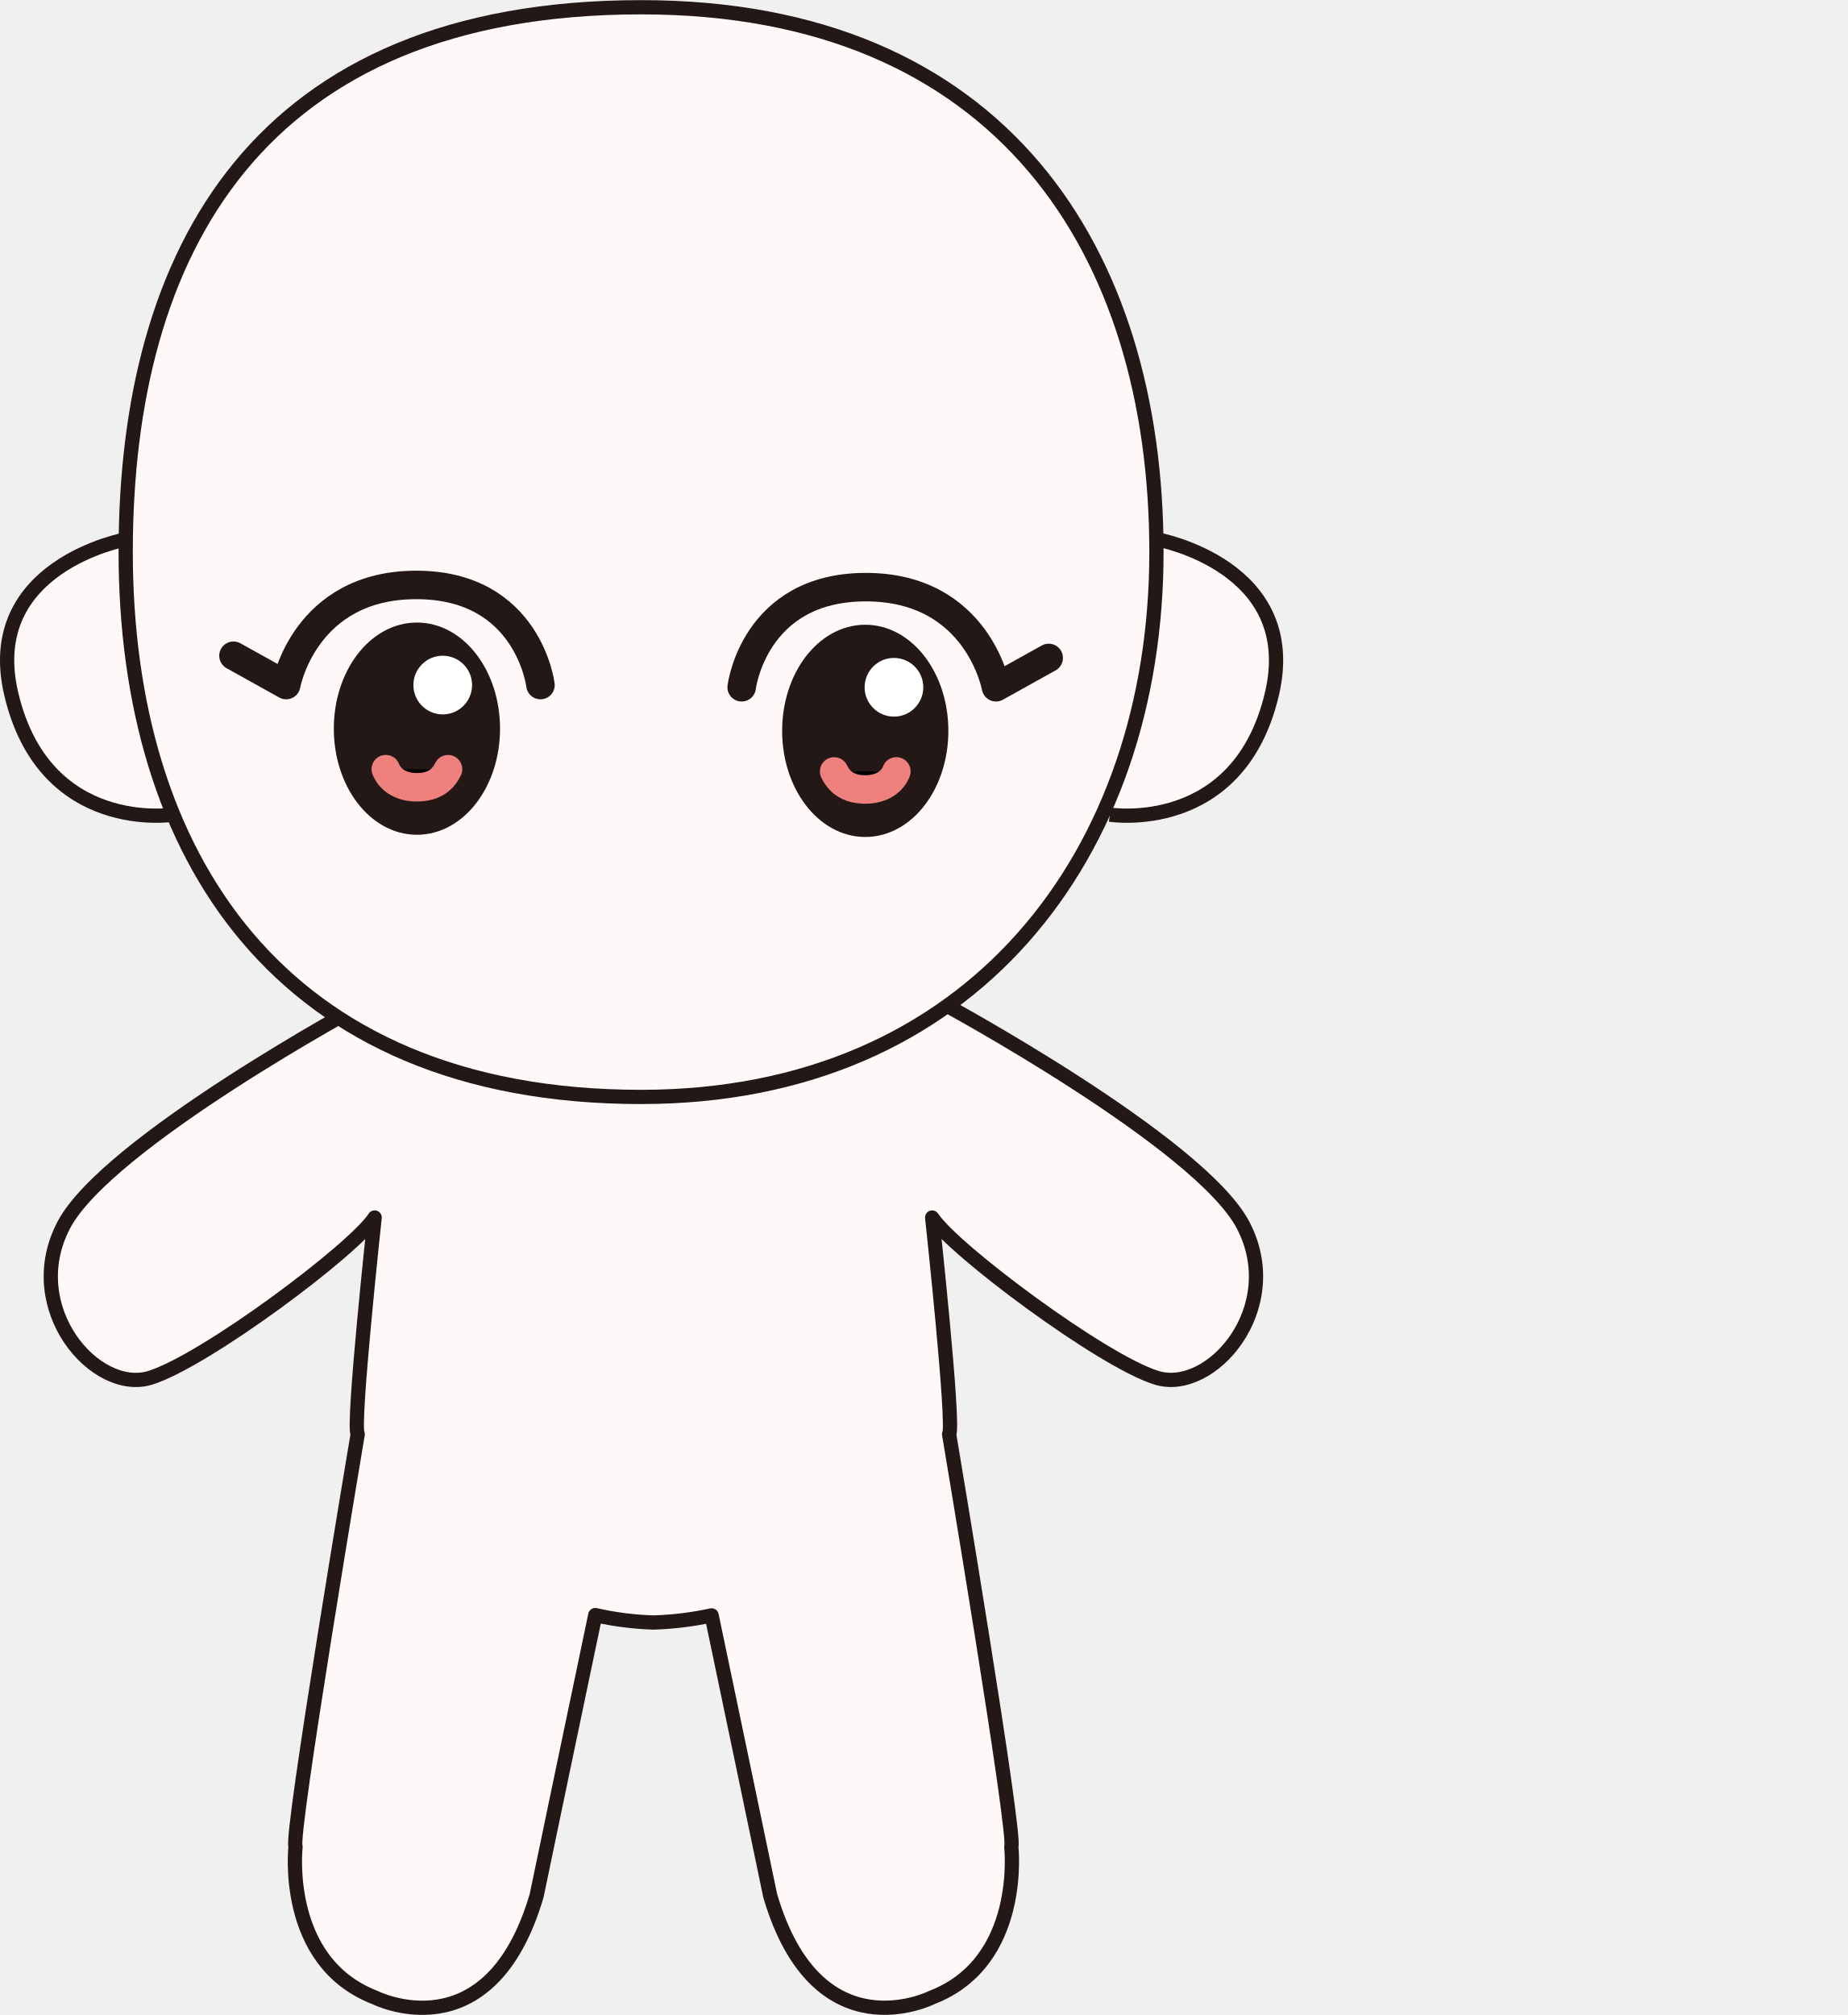
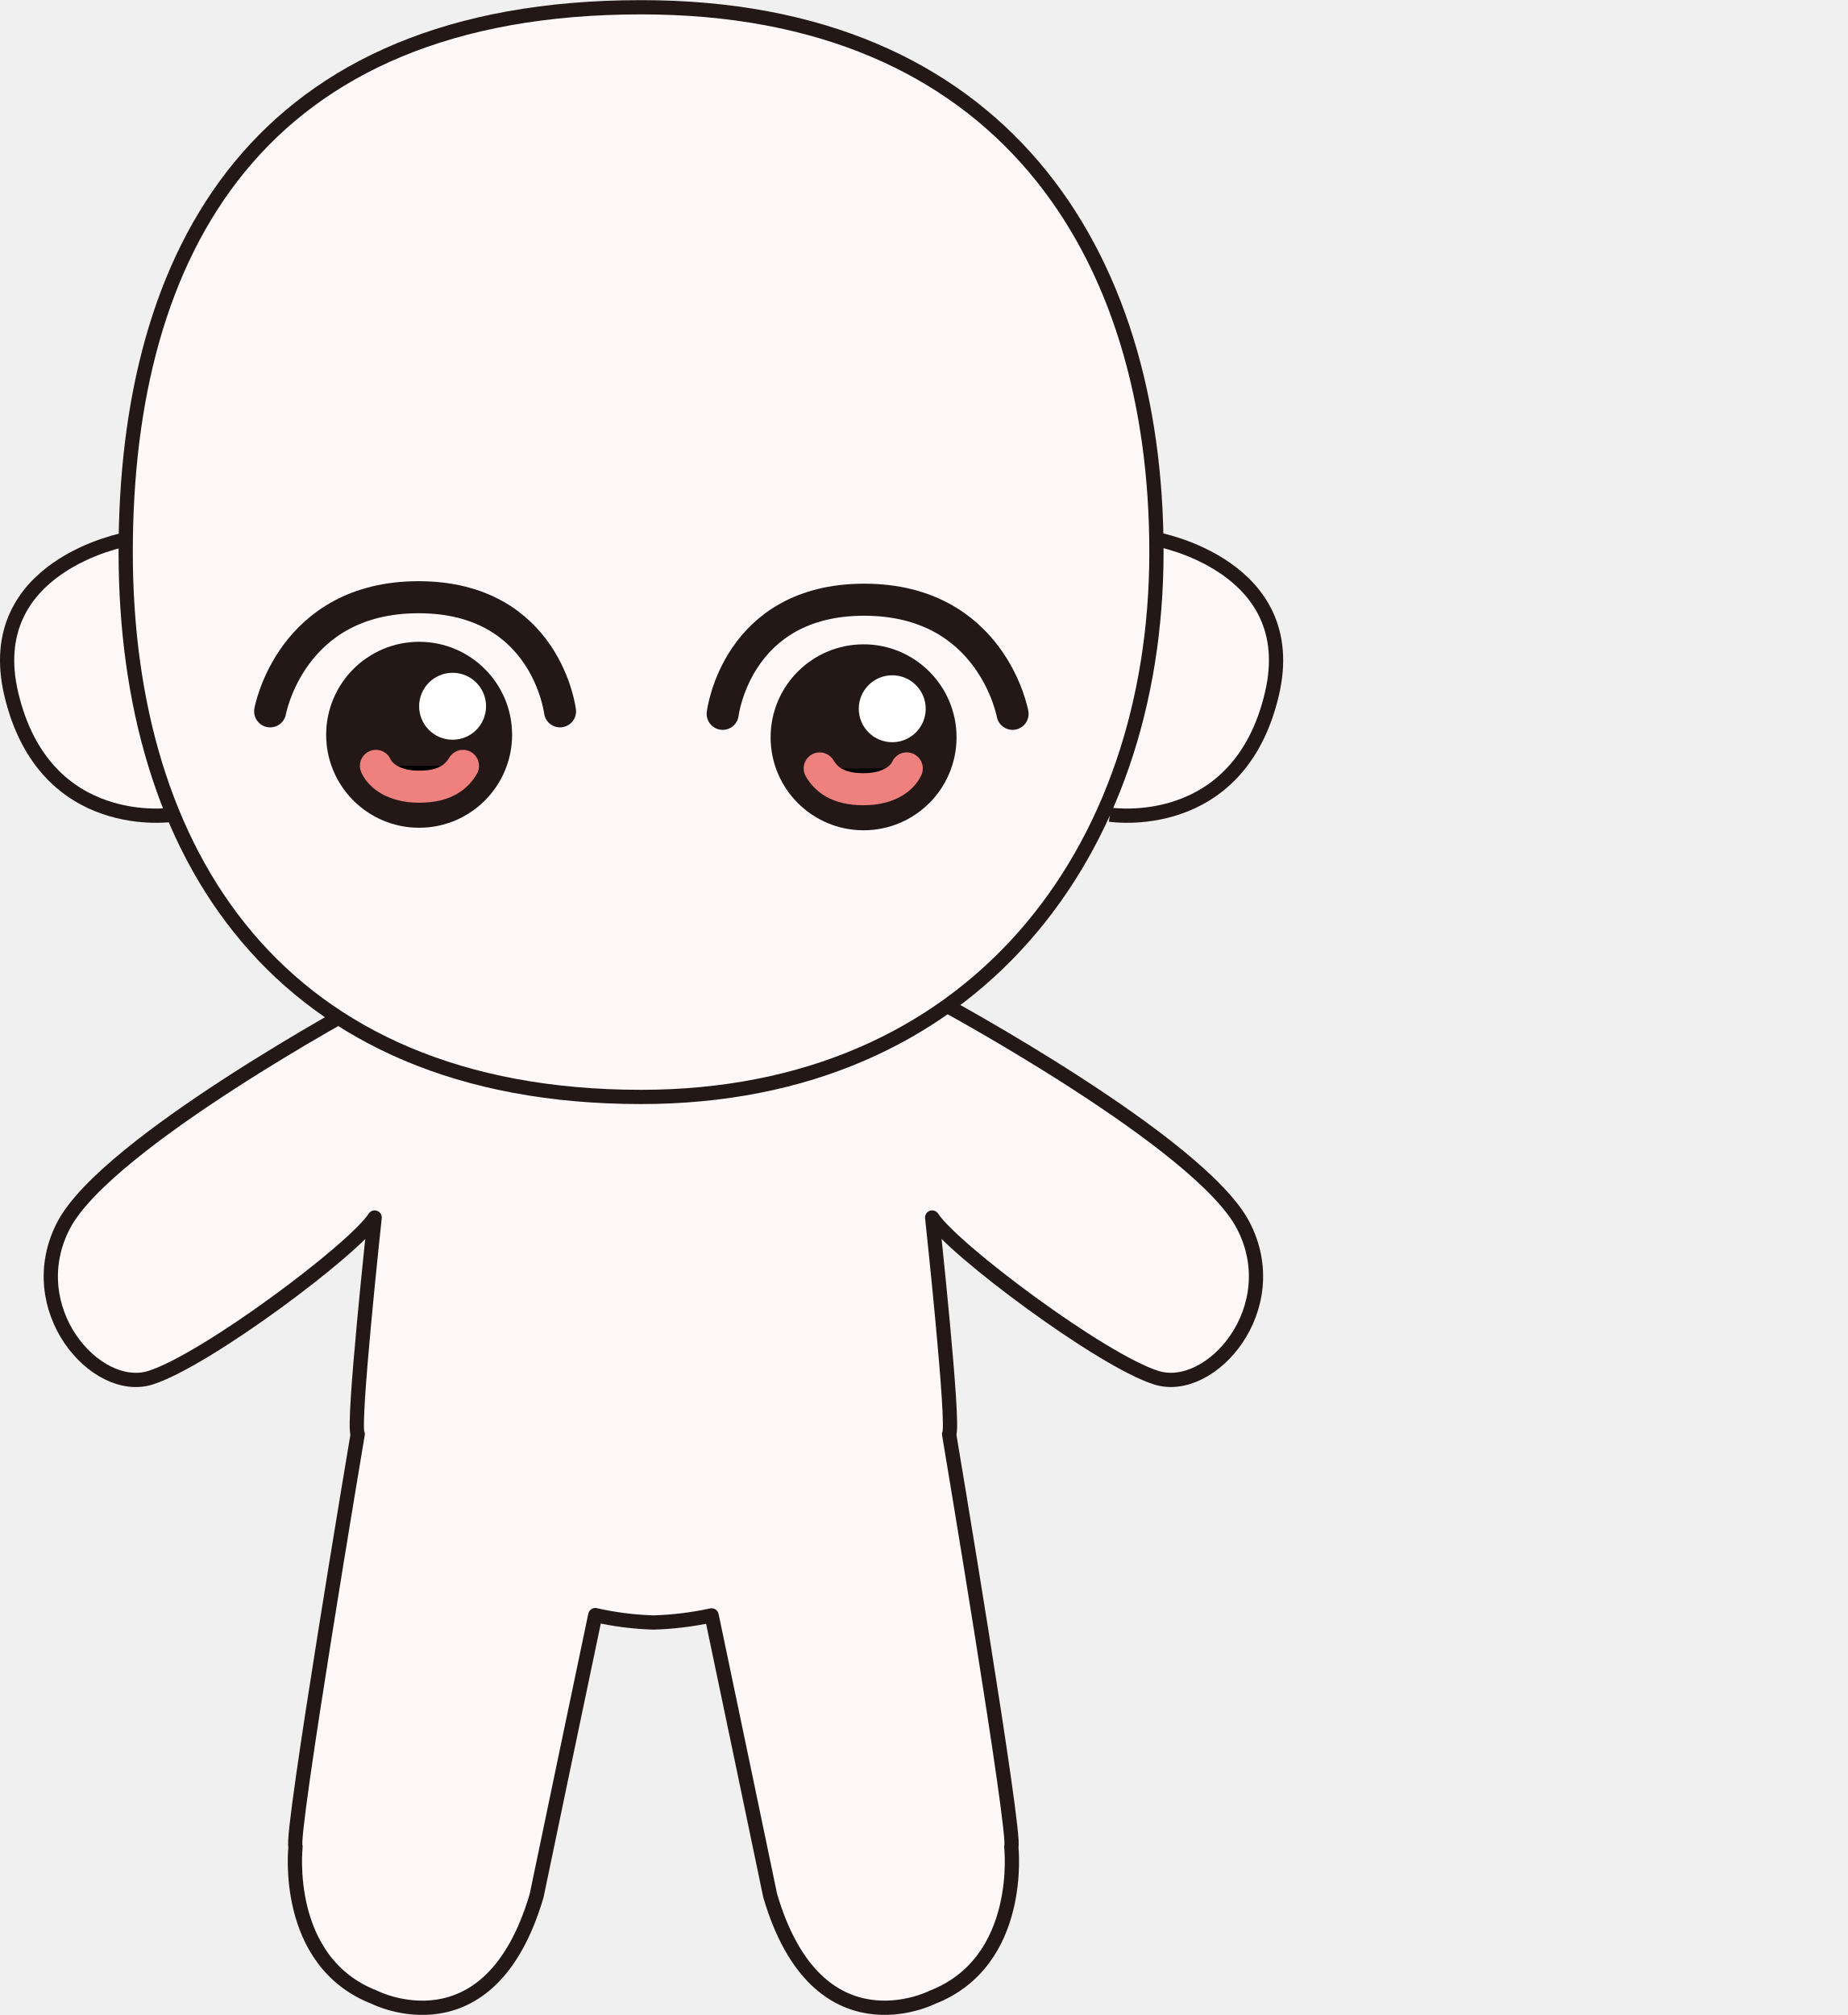
<svg xmlns="http://www.w3.org/2000/svg" viewBox="0 0 518.89 565.85">
  <defs>
    <style>
			.body,.head{fill:#fff8f8;}
			.eye_light{fill:#fff;}
			.body,.head,.eye_line,.eye{stroke:#231815; stroke-linejoin: round;}
			.body,.head{stroke-width:4px;}
			.eye_line,eye_color{fill:none;}
			.eye{fill:#231815;}
- 			.eye_line,.eye_color{stroke-linecap:round;stroke-width:8px;}
+ 			.eye_line,.eye_color{stroke-linecap:round;stroke-width:9px;}
			.eye{stroke-width:7px;}
			.eye_color{stroke:#ee817e;}
		</style>
  </defs>
-   <g id="레이어_1" data-name="레이어 1">
+   <g id="body" data-name="body">
    <path class="body" d="M327.11,444.49s72.47,39.15,84.64,62.42-9,47.61-24.33,42.85-57.13-36-63-45c0,0,6.35,58.72,4.76,60.83,0,0,19,113.21,17.46,115.85,0,0,3.7,32.27-22.22,42.32,0,0-32.27,16.4-45.49-28.57,0,0-14.87-71.3-16.45-78.7a89.41,89.41,0,0,1-16.34,2,85.88,85.88,0,0,1-16.33-2.08c-1.59,7.41-16.47,78.78-16.47,78.78-13.22,45-45.49,28.57-45.49,28.57-25.92-10.05-22.22-42.32-22.22-42.32-1.59-2.64,17.46-115.85,17.46-115.85-1.59-2.12,4.76-60.83,4.76-60.83-5.82,9-47.61,40.2-63,45s-36.5-19.57-24.33-42.85,84.64-62.42,84.64-62.42" transform="translate(-62.63 -162.86)" />
    <path class="head" d="M97.93,314.35s-40.61,7.41-32.14,43.38c9.33,39.65,45.49,33.9,45.49,33.9" transform="translate(-62.63 -162.86)" />
    <path class="head" d="M387.7,314.35s40.61,7.41,32.14,43.38c-9.33,39.65-45.49,33.9-45.49,33.9" transform="translate(-62.63 -162.86)" />
    <path class="head" d="M387.41,317.9c0,84.52-51.57,153-144.74,153-102,0-144.74-68.52-144.74-153s37.15-153,144.74-153C343.77,164.86,387.41,233.38,387.41,317.9Z" transform="translate(-62.63 -162.86)" />
  </g>
-   <g id="레이어_2" data-name="레이어 2">
+   <g id="eye_1" data-name="eye_1" style="visibility:hidden">
    <path class="eye_line" d="M128.2,347,143,355.24s5.06-28.12,36.55-28.12,34.87,28.12,34.87,28.12" transform="translate(-62.63 -162.86)" />
    <ellipse class="eye" cx="117.09" cy="204.62" rx="19.84" ry="26.3" />
    <circle class="eye_light" cx="124.34" cy="192.38" r="8.24" />
    <path class="eye_color" d="M188.46,378.87c-1.24,2.53-3.49,5.07-8.81,5.07-4.9,0-7.72-2.54-8.67-5.08" transform="translate(-62.63 -162.86)" />
    <path class="eye_line" d="M357.15,347.62l-14.81,8.24s-5.06-28.12-36.55-28.12-34.87,28.12-34.87,28.12" transform="translate(-62.63 -162.86)" />
    <ellipse class="eye" cx="243" cy="205.24" rx="19.84" ry="26.3" />
    <circle class="eye_light" cx="251.06" cy="193" r="8.24" />
    <path class="eye_color" d="M296.89,379.49c1.24,2.53,3.49,5.07,8.81,5.07,4.9,0,7.72-2.54,8.67-5.08" transform="translate(-62.63 -162.86)" />
  </g>
+   <g id="eye_2" data-name="eye_2">
+     <path class="eye_line" d="M138.5,362.62s5.77-32.05,41.67-32.05,39.74,32.05,39.74,32.05" transform="translate(-62.63 -162.86)" />
+     <circle class="eye" cx="117.71" cy="206.34" r="22.61" />
+     <circle class="eye_light" cx="127.11" cy="198.33" r="9.4" />
+     <path class="eye_color" d="M192.66,377.94c-1.74,2.92-4.89,5.84-12.32,5.84-6.86,0-10.8-2.92-12.13-5.85" transform="translate(-62.63 -162.86)" />
+     <path class="eye_line" d="M347,363.32s-5.77-32.05-41.67-32.05-39.74,32.05-39.74,32.05" transform="translate(-62.63 -162.86)" />
+     <circle class="eye" cx="242.53" cy="207.05" r="22.61" />
+     <circle class="eye_light" cx="250.58" cy="199.03" r="9.4" />
+     <path class="eye_color" d="M292.84,378.65c1.74,2.92,4.89,5.84,12.32,5.84,6.86,0,10.8-2.92,12.13-5.85" transform="translate(-62.63 -162.86)" />
+ 	\</g>
</svg>
